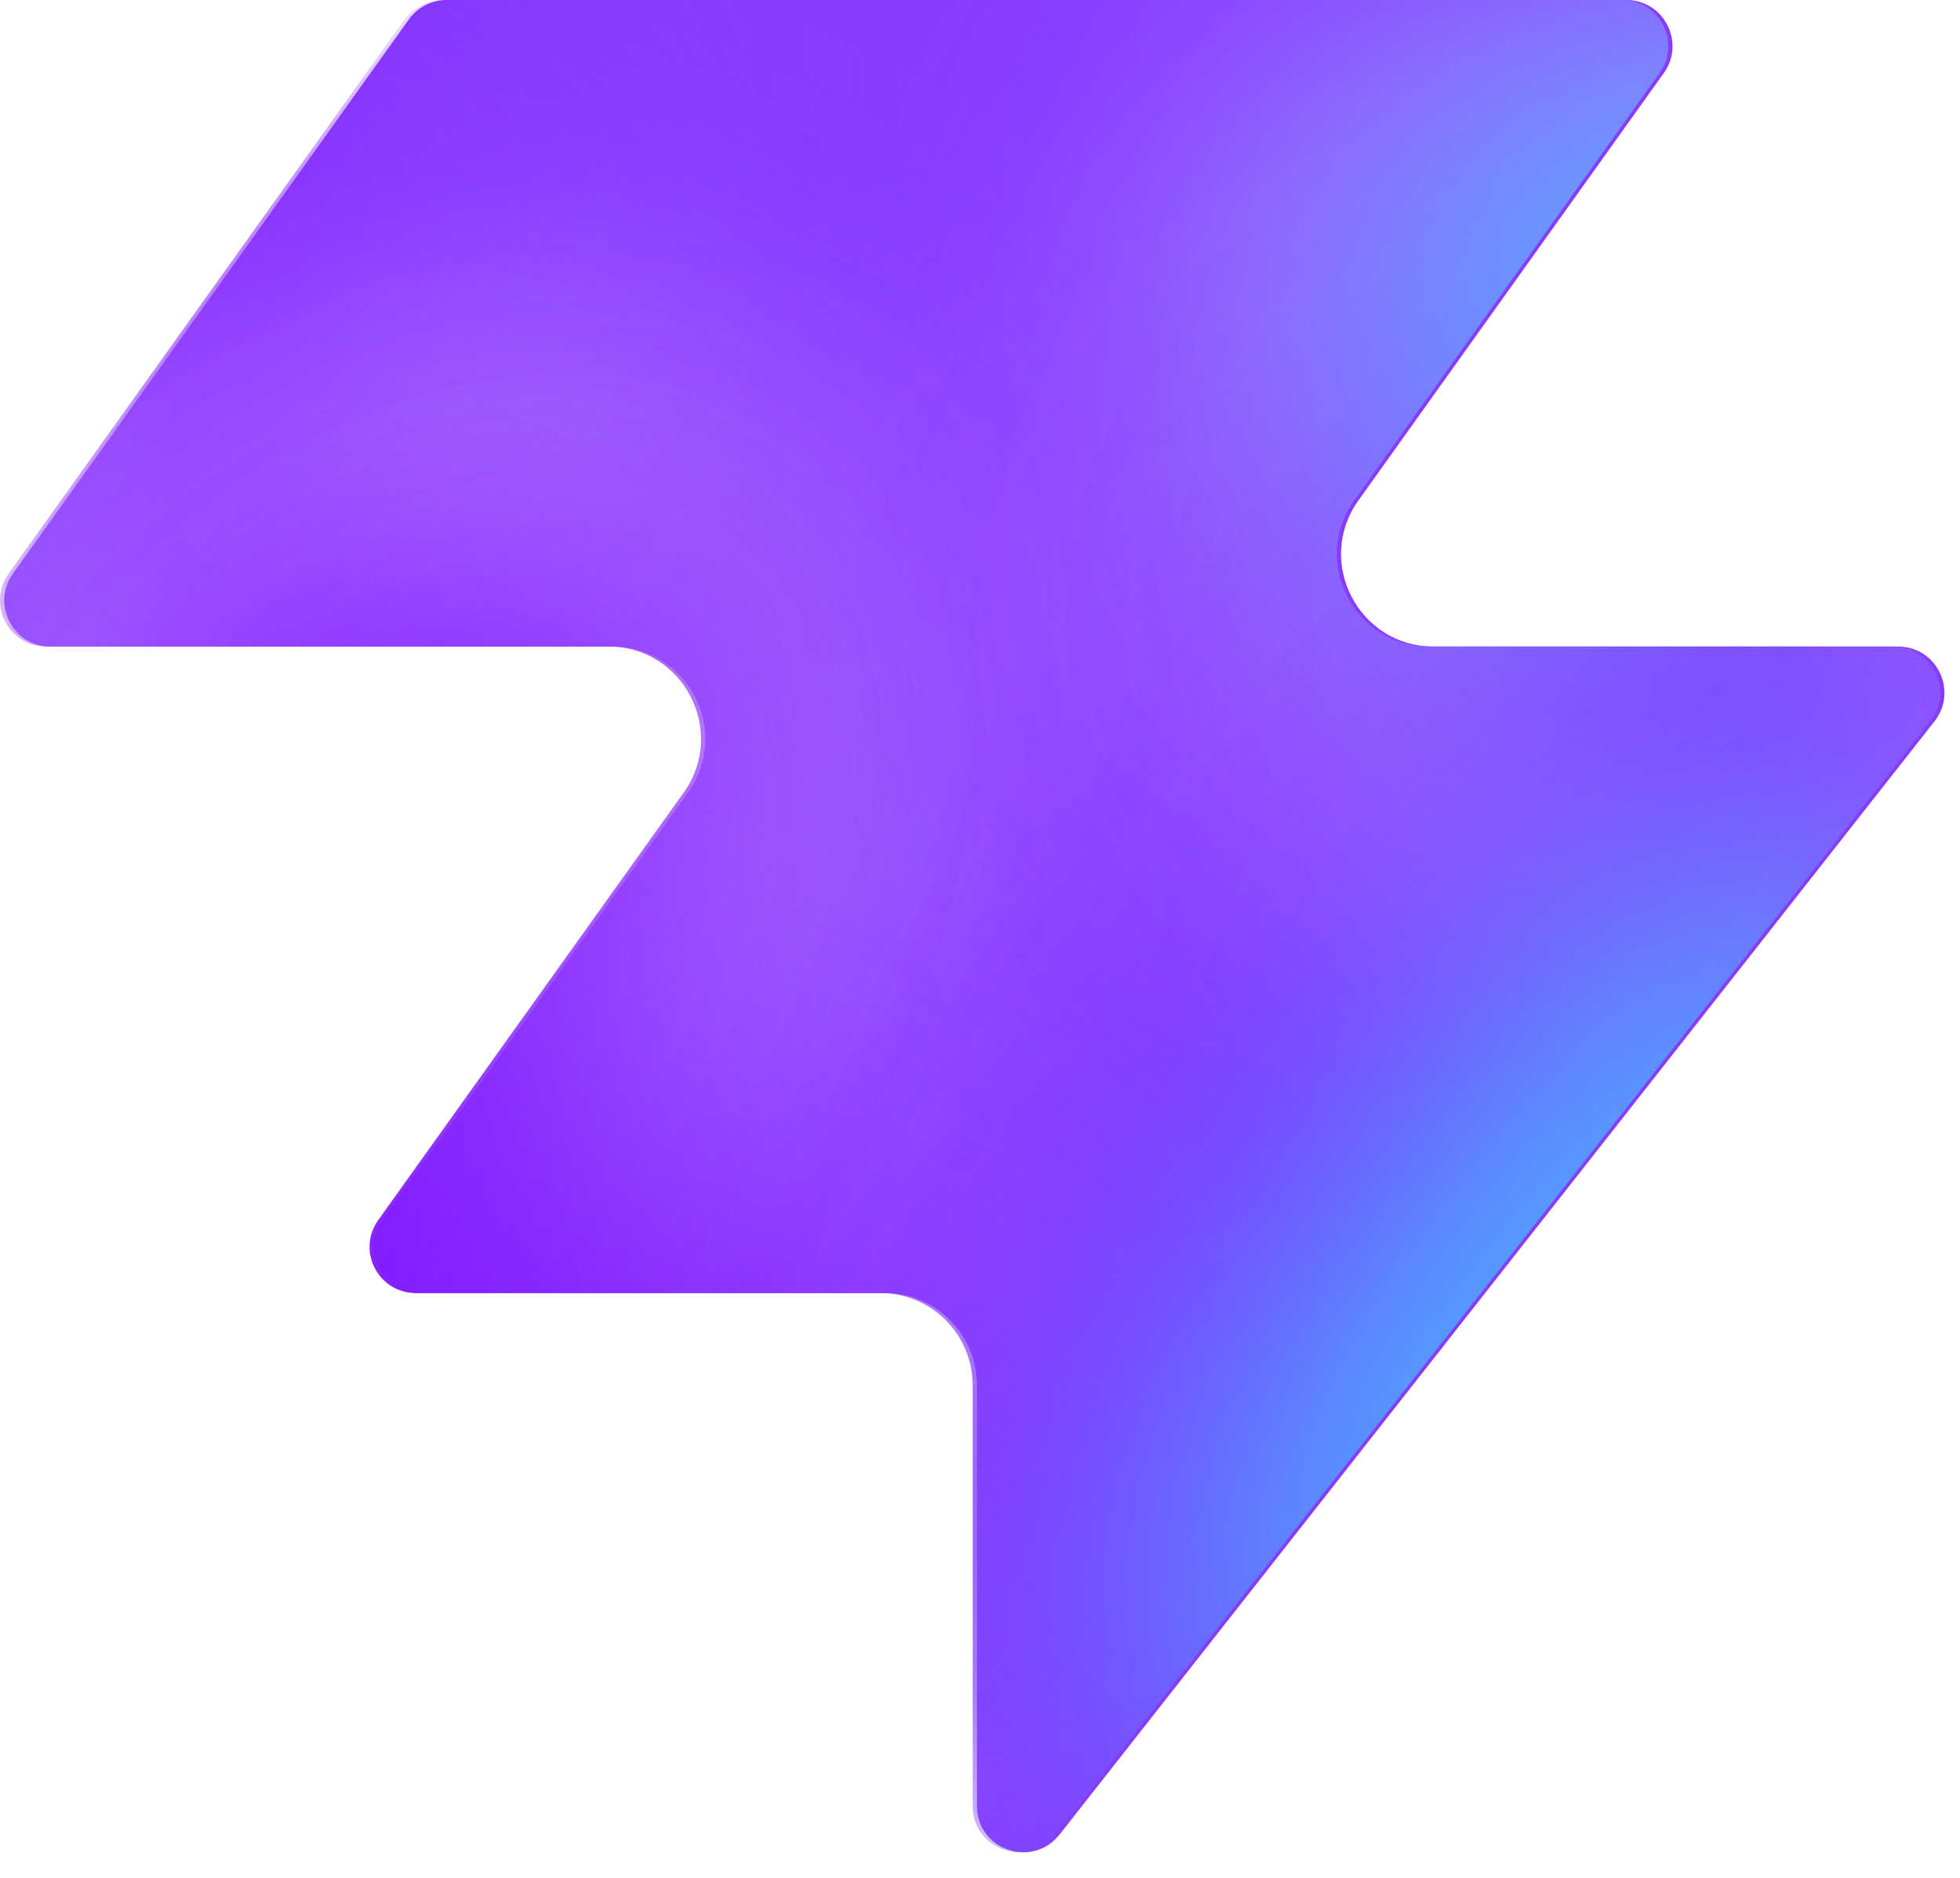
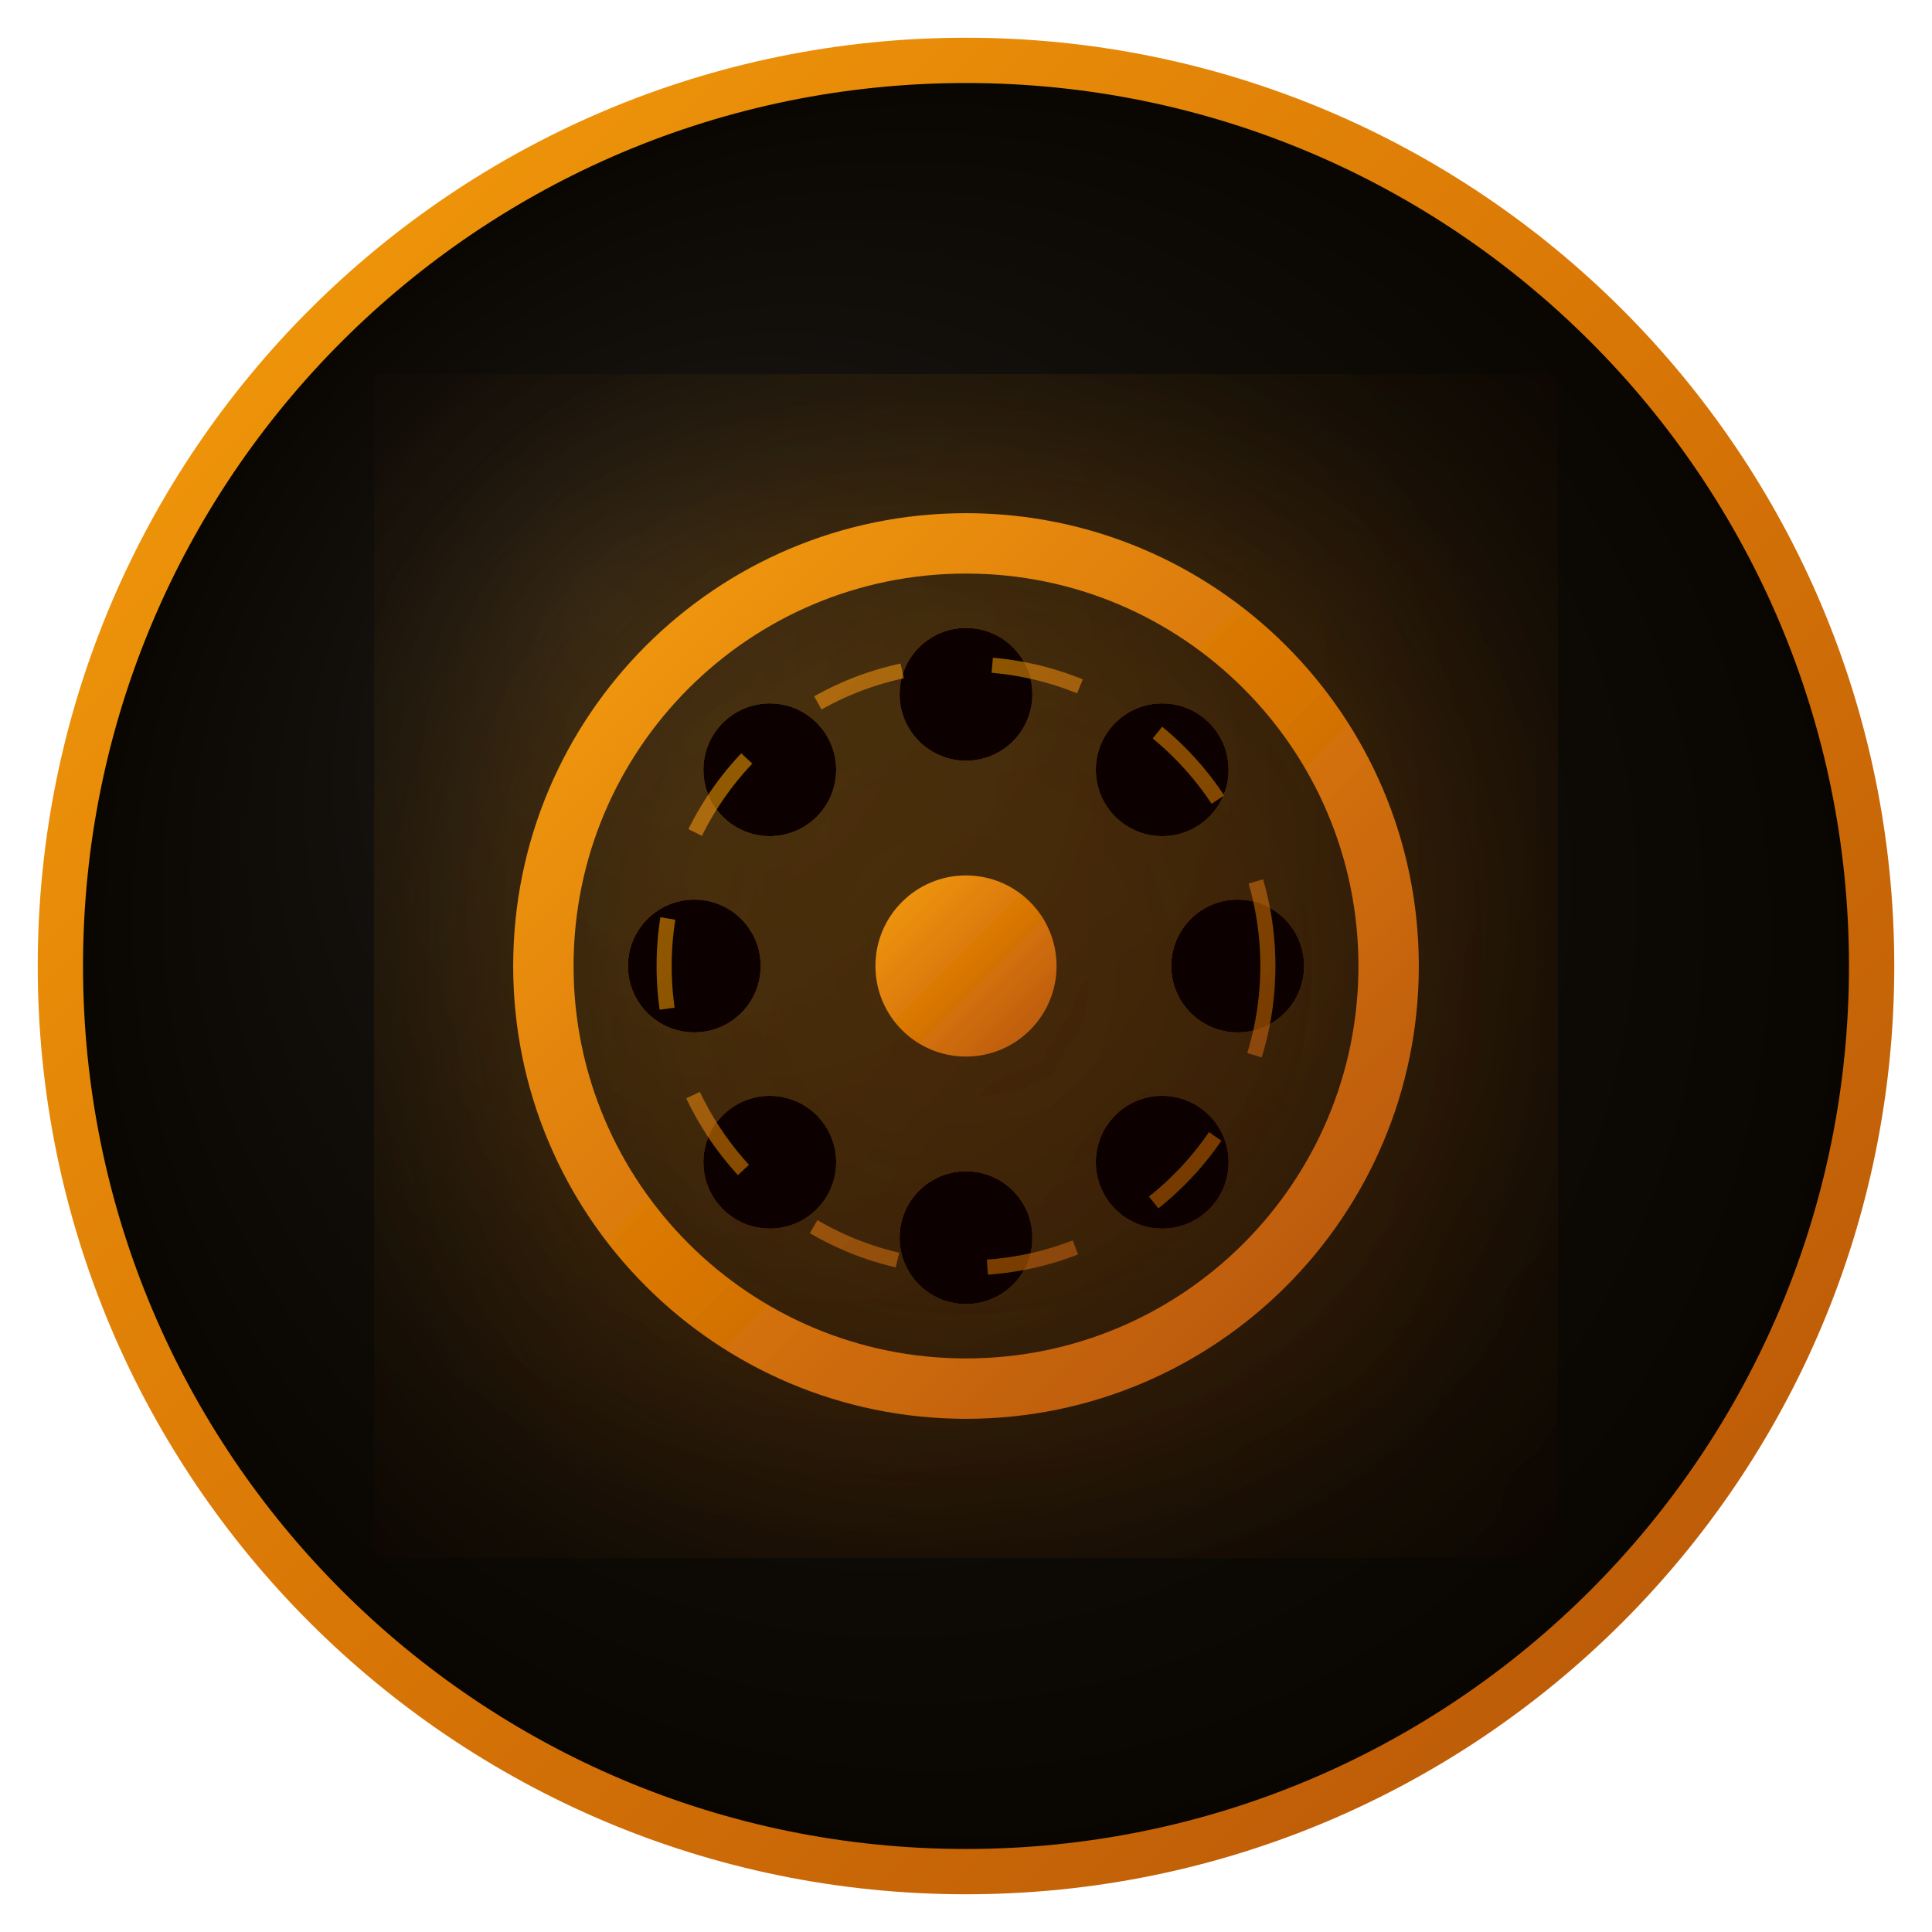
- <svg xmlns="http://www.w3.org/2000/svg" width="48" height="46" fill="none" viewBox="0 0 48 46">
-   <path fill="#863bff" d="M25.946 44.938c-.664.845-2.021.375-2.021-.698V33.937a2.26 2.26 0 0 0-2.262-2.262H10.287c-.92 0-1.456-1.04-.92-1.788l7.48-10.471c1.07-1.497 0-3.578-1.842-3.578H1.237c-.92 0-1.456-1.04-.92-1.788L10.013.474c.214-.297.556-.474.92-.474h28.894c.92 0 1.456 1.04.92 1.788l-7.48 10.471c-1.07 1.498 0 3.579 1.842 3.579h11.377c.943 0 1.473 1.088.89 1.83L25.947 44.94z" style="fill:#863bff;fill:color(display-p3 .525 .23 1);fill-opacity:1" />
-   <mask id="a" width="48" height="46" x="0" y="0" maskUnits="userSpaceOnUse" style="mask-type:alpha">
-     <path fill="#000" d="M25.842 44.938c-.664.844-2.021.375-2.021-.698V33.937a2.26 2.26 0 0 0-2.262-2.262H10.183c-.92 0-1.456-1.04-.92-1.788l7.48-10.471c1.07-1.498 0-3.579-1.842-3.579H1.133c-.92 0-1.456-1.04-.92-1.787L9.91.473c.214-.297.556-.474.92-.474h28.894c.92 0 1.456 1.04.92 1.788l-7.48 10.471c-1.07 1.498 0 3.578 1.842 3.578h11.377c.943 0 1.473 1.088.89 1.832L25.843 44.94z" style="fill:#000;fill-opacity:1" />
-   </mask>
-   <g mask="url(#a)">
-     <g filter="url(#b)">
-       <ellipse cx="5.508" cy="14.704" fill="#ede6ff" rx="5.508" ry="14.704" style="fill:#ede6ff;fill:color(display-p3 .927 .903 1);fill-opacity:1" transform="matrix(.00324 1 1 -.00324 -4.47 31.516)" />
-     </g>
-     <g filter="url(#c)">
-       <ellipse cx="10.399" cy="29.851" fill="#ede6ff" rx="10.399" ry="29.851" style="fill:#ede6ff;fill:color(display-p3 .927 .903 1);fill-opacity:1" transform="matrix(.00324 1 1 -.00324 -39.328 7.883)" />
-     </g>
-     <g filter="url(#d)">
-       <ellipse cx="5.508" cy="30.487" fill="#7e14ff" rx="5.508" ry="30.487" style="fill:#7e14ff;fill:color(display-p3 .492 .077 1);fill-opacity:1" transform="rotate(89.814 -25.913 -14.639)scale(1 -1)" />
-     </g>
-     <g filter="url(#e)">
-       <ellipse cx="5.508" cy="30.599" fill="#7e14ff" rx="5.508" ry="30.599" style="fill:#7e14ff;fill:color(display-p3 .492 .077 1);fill-opacity:1" transform="rotate(89.814 -32.644 -3.334)scale(1 -1)" />
-     </g>
-     <g filter="url(#f)">
-       <ellipse cx="5.508" cy="30.599" fill="#7e14ff" rx="5.508" ry="30.599" style="fill:#7e14ff;fill:color(display-p3 .492 .077 1);fill-opacity:1" transform="matrix(.00324 1 1 -.00324 -34.34 30.47)" />
-     </g>
-     <g filter="url(#g)">
-       <ellipse cx="14.072" cy="22.078" fill="#ede6ff" rx="14.072" ry="22.078" style="fill:#ede6ff;fill:color(display-p3 .927 .903 1);fill-opacity:1" transform="rotate(93.35 24.506 48.493)scale(-1 1)" />
-     </g>
-     <g filter="url(#h)">
-       <ellipse cx="3.47" cy="21.501" fill="#7e14ff" rx="3.47" ry="21.501" style="fill:#7e14ff;fill:color(display-p3 .492 .077 1);fill-opacity:1" transform="rotate(89.009 28.708 47.59)scale(-1 1)" />
-     </g>
-     <g filter="url(#i)">
-       <ellipse cx="3.47" cy="21.501" fill="#7e14ff" rx="3.47" ry="21.501" style="fill:#7e14ff;fill:color(display-p3 .492 .077 1);fill-opacity:1" transform="rotate(89.009 28.708 47.59)scale(-1 1)" />
-     </g>
-     <g filter="url(#j)">
-       <ellipse cx=".387" cy="8.972" fill="#7e14ff" rx="4.407" ry="29.108" style="fill:#7e14ff;fill:color(display-p3 .492 .077 1);fill-opacity:1" transform="rotate(39.51 .387 8.972)" />
-     </g>
-     <g filter="url(#k)">
-       <ellipse cx="47.523" cy="-6.092" fill="#7e14ff" rx="4.407" ry="29.108" style="fill:#7e14ff;fill:color(display-p3 .492 .077 1);fill-opacity:1" transform="rotate(37.892 47.523 -6.092)" />
-     </g>
-     <g filter="url(#l)">
-       <ellipse cx="41.412" cy="6.333" fill="#47bfff" rx="5.971" ry="9.665" style="fill:#47bfff;fill:color(display-p3 .28 .748 1);fill-opacity:1" transform="rotate(37.892 41.412 6.333)" />
-     </g>
-     <g filter="url(#m)">
-       <ellipse cx="-1.879" cy="38.332" fill="#7e14ff" rx="4.407" ry="29.108" style="fill:#7e14ff;fill:color(display-p3 .492 .077 1);fill-opacity:1" transform="rotate(37.892 -1.88 38.332)" />
-     </g>
-     <g filter="url(#n)">
-       <ellipse cx="-1.879" cy="38.332" fill="#7e14ff" rx="4.407" ry="29.108" style="fill:#7e14ff;fill:color(display-p3 .492 .077 1);fill-opacity:1" transform="rotate(37.892 -1.88 38.332)" />
-     </g>
-     <g filter="url(#o)">
-       <ellipse cx="35.651" cy="29.907" fill="#7e14ff" rx="4.407" ry="29.108" style="fill:#7e14ff;fill:color(display-p3 .492 .077 1);fill-opacity:1" transform="rotate(37.892 35.651 29.907)" />
-     </g>
-     <g filter="url(#p)">
-       <ellipse cx="38.418" cy="32.4" fill="#47bfff" rx="5.971" ry="15.297" style="fill:#47bfff;fill:color(display-p3 .28 .748 1);fill-opacity:1" transform="rotate(37.892 38.418 32.4)" />
-     </g>
-   </g>
+ <svg xmlns="http://www.w3.org/2000/svg" viewBox="0 0 512 512" width="100%" height="100%">
  <defs>
-     <filter id="b" width="60.045" height="41.654" x="-19.77" y="16.149" color-interpolation-filters="sRGB" filterUnits="userSpaceOnUse">
-       <feFlood flood-opacity="0" result="BackgroundImageFix" />
-       <feBlend in="SourceGraphic" in2="BackgroundImageFix" result="shape" />
-       <feGaussianBlur result="effect1_foregroundBlur_2002_17158" stdDeviation="7.659" />
-     </filter>
-     <filter id="c" width="90.34" height="51.437" x="-54.613" y="-7.533" color-interpolation-filters="sRGB" filterUnits="userSpaceOnUse">
-       <feFlood flood-opacity="0" result="BackgroundImageFix" />
-       <feBlend in="SourceGraphic" in2="BackgroundImageFix" result="shape" />
-       <feGaussianBlur result="effect1_foregroundBlur_2002_17158" stdDeviation="7.659" />
-     </filter>
-     <filter id="d" width="79.355" height="29.4" x="-49.64" y="2.03" color-interpolation-filters="sRGB" filterUnits="userSpaceOnUse">
-       <feFlood flood-opacity="0" result="BackgroundImageFix" />
-       <feBlend in="SourceGraphic" in2="BackgroundImageFix" result="shape" />
-       <feGaussianBlur result="effect1_foregroundBlur_2002_17158" stdDeviation="4.596" />
-     </filter>
-     <filter id="e" width="79.579" height="29.4" x="-45.045" y="20.029" color-interpolation-filters="sRGB" filterUnits="userSpaceOnUse">
-       <feFlood flood-opacity="0" result="BackgroundImageFix" />
-       <feBlend in="SourceGraphic" in2="BackgroundImageFix" result="shape" />
-       <feGaussianBlur result="effect1_foregroundBlur_2002_17158" stdDeviation="4.596" />
-     </filter>
-     <filter id="f" width="79.579" height="29.4" x="-43.513" y="21.178" color-interpolation-filters="sRGB" filterUnits="userSpaceOnUse">
-       <feFlood flood-opacity="0" result="BackgroundImageFix" />
-       <feBlend in="SourceGraphic" in2="BackgroundImageFix" result="shape" />
-       <feGaussianBlur result="effect1_foregroundBlur_2002_17158" stdDeviation="4.596" />
-     </filter>
-     <filter id="g" width="74.749" height="58.852" x="15.756" y="-17.901" color-interpolation-filters="sRGB" filterUnits="userSpaceOnUse">
-       <feFlood flood-opacity="0" result="BackgroundImageFix" />
-       <feBlend in="SourceGraphic" in2="BackgroundImageFix" result="shape" />
-       <feGaussianBlur result="effect1_foregroundBlur_2002_17158" stdDeviation="7.659" />
-     </filter>
-     <filter id="h" width="61.377" height="25.362" x="23.548" y="2.284" color-interpolation-filters="sRGB" filterUnits="userSpaceOnUse">
-       <feFlood flood-opacity="0" result="BackgroundImageFix" />
-       <feBlend in="SourceGraphic" in2="BackgroundImageFix" result="shape" />
-       <feGaussianBlur result="effect1_foregroundBlur_2002_17158" stdDeviation="4.596" />
-     </filter>
-     <filter id="i" width="61.377" height="25.362" x="23.548" y="2.284" color-interpolation-filters="sRGB" filterUnits="userSpaceOnUse">
-       <feFlood flood-opacity="0" result="BackgroundImageFix" />
-       <feBlend in="SourceGraphic" in2="BackgroundImageFix" result="shape" />
-       <feGaussianBlur result="effect1_foregroundBlur_2002_17158" stdDeviation="4.596" />
-     </filter>
-     <filter id="j" width="56.045" height="63.649" x="-27.636" y="-22.853" color-interpolation-filters="sRGB" filterUnits="userSpaceOnUse">
-       <feFlood flood-opacity="0" result="BackgroundImageFix" />
-       <feBlend in="SourceGraphic" in2="BackgroundImageFix" result="shape" />
-       <feGaussianBlur result="effect1_foregroundBlur_2002_17158" stdDeviation="4.596" />
-     </filter>
-     <filter id="k" width="54.814" height="64.646" x="20.116" y="-38.415" color-interpolation-filters="sRGB" filterUnits="userSpaceOnUse">
-       <feFlood flood-opacity="0" result="BackgroundImageFix" />
-       <feBlend in="SourceGraphic" in2="BackgroundImageFix" result="shape" />
-       <feGaussianBlur result="effect1_foregroundBlur_2002_17158" stdDeviation="4.596" />
-     </filter>
-     <filter id="l" width="33.541" height="35.313" x="24.641" y="-11.323" color-interpolation-filters="sRGB" filterUnits="userSpaceOnUse">
-       <feFlood flood-opacity="0" result="BackgroundImageFix" />
-       <feBlend in="SourceGraphic" in2="BackgroundImageFix" result="shape" />
-       <feGaussianBlur result="effect1_foregroundBlur_2002_17158" stdDeviation="4.596" />
-     </filter>
-     <filter id="m" width="54.814" height="64.646" x="-29.286" y="6.009" color-interpolation-filters="sRGB" filterUnits="userSpaceOnUse">
-       <feFlood flood-opacity="0" result="BackgroundImageFix" />
-       <feBlend in="SourceGraphic" in2="BackgroundImageFix" result="shape" />
-       <feGaussianBlur result="effect1_foregroundBlur_2002_17158" stdDeviation="4.596" />
-     </filter>
-     <filter id="n" width="54.814" height="64.646" x="-29.286" y="6.009" color-interpolation-filters="sRGB" filterUnits="userSpaceOnUse">
-       <feFlood flood-opacity="0" result="BackgroundImageFix" />
-       <feBlend in="SourceGraphic" in2="BackgroundImageFix" result="shape" />
-       <feGaussianBlur result="effect1_foregroundBlur_2002_17158" stdDeviation="4.596" />
-     </filter>
-     <filter id="o" width="54.814" height="64.646" x="8.244" y="-2.416" color-interpolation-filters="sRGB" filterUnits="userSpaceOnUse">
-       <feFlood flood-opacity="0" result="BackgroundImageFix" />
-       <feBlend in="SourceGraphic" in2="BackgroundImageFix" result="shape" />
-       <feGaussianBlur result="effect1_foregroundBlur_2002_17158" stdDeviation="4.596" />
-     </filter>
-     <filter id="p" width="39.409" height="43.623" x="18.713" y="10.588" color-interpolation-filters="sRGB" filterUnits="userSpaceOnUse">
-       <feFlood flood-opacity="0" result="BackgroundImageFix" />
-       <feBlend in="SourceGraphic" in2="BackgroundImageFix" result="shape" />
-       <feGaussianBlur result="effect1_foregroundBlur_2002_17158" stdDeviation="4.596" />
+     <radialGradient id="bgGrad" cx="50%" cy="50%" r="50%" fx="30%" fy="30%">
+       <stop offset="0%" stop-color="#1c1917" />
+       <stop offset="100%" stop-color="#090500" />
+     </radialGradient>
+     <linearGradient id="amberGrad" x1="0%" y1="0%" x2="100%" y2="100%">
+       <stop offset="0%" stop-color="#f59e0b" />
+       <stop offset="50%" stop-color="#d97706" />
+       <stop offset="100%" stop-color="#b45309" />
+     </linearGradient>
+     <filter id="glow" x="-20%" y="-20%" width="140%" height="140%">
+       <feGaussianBlur stdDeviation="15" result="blur" />
+       <feComposite in="SourceGraphic" in2="blur" operator="over" />
    </filter>
  </defs>
+   <circle cx="256" cy="256" r="240" fill="url(#bgGrad)" stroke="url(#amberGrad)" stroke-width="12" />
+   <g transform="translate(128, 128) scale(8)" filter="url(#glow)">
+     <circle cx="16" cy="16" r="14" fill="none" stroke="url(#amberGrad)" stroke-width="2" />
+     <circle cx="16" cy="16" r="3" fill="url(#amberGrad)" />
+     <circle cx="16" cy="7" r="2.2" fill="#090500" />
+     <circle cx="16" cy="25" r="2.2" fill="#090500" />
+     <circle cx="7" cy="16" r="2.2" fill="#090500" />
+     <circle cx="25" cy="16" r="2.2" fill="#090500" />
+     <circle cx="9.5" cy="9.5" r="2.2" fill="#090500" />
+     <circle cx="22.5" cy="22.5" r="2.2" fill="#090500" />
+     <circle cx="9.5" cy="22.5" r="2.2" fill="#090500" />
+     <circle cx="22.5" cy="9.5" r="2.2" fill="#090500" />
+     <circle cx="16" cy="16" r="10" fill="none" stroke="url(#amberGrad)" stroke-width="0.5" stroke-dasharray="3,3" opacity="0.6" />
+   </g>
</svg>
